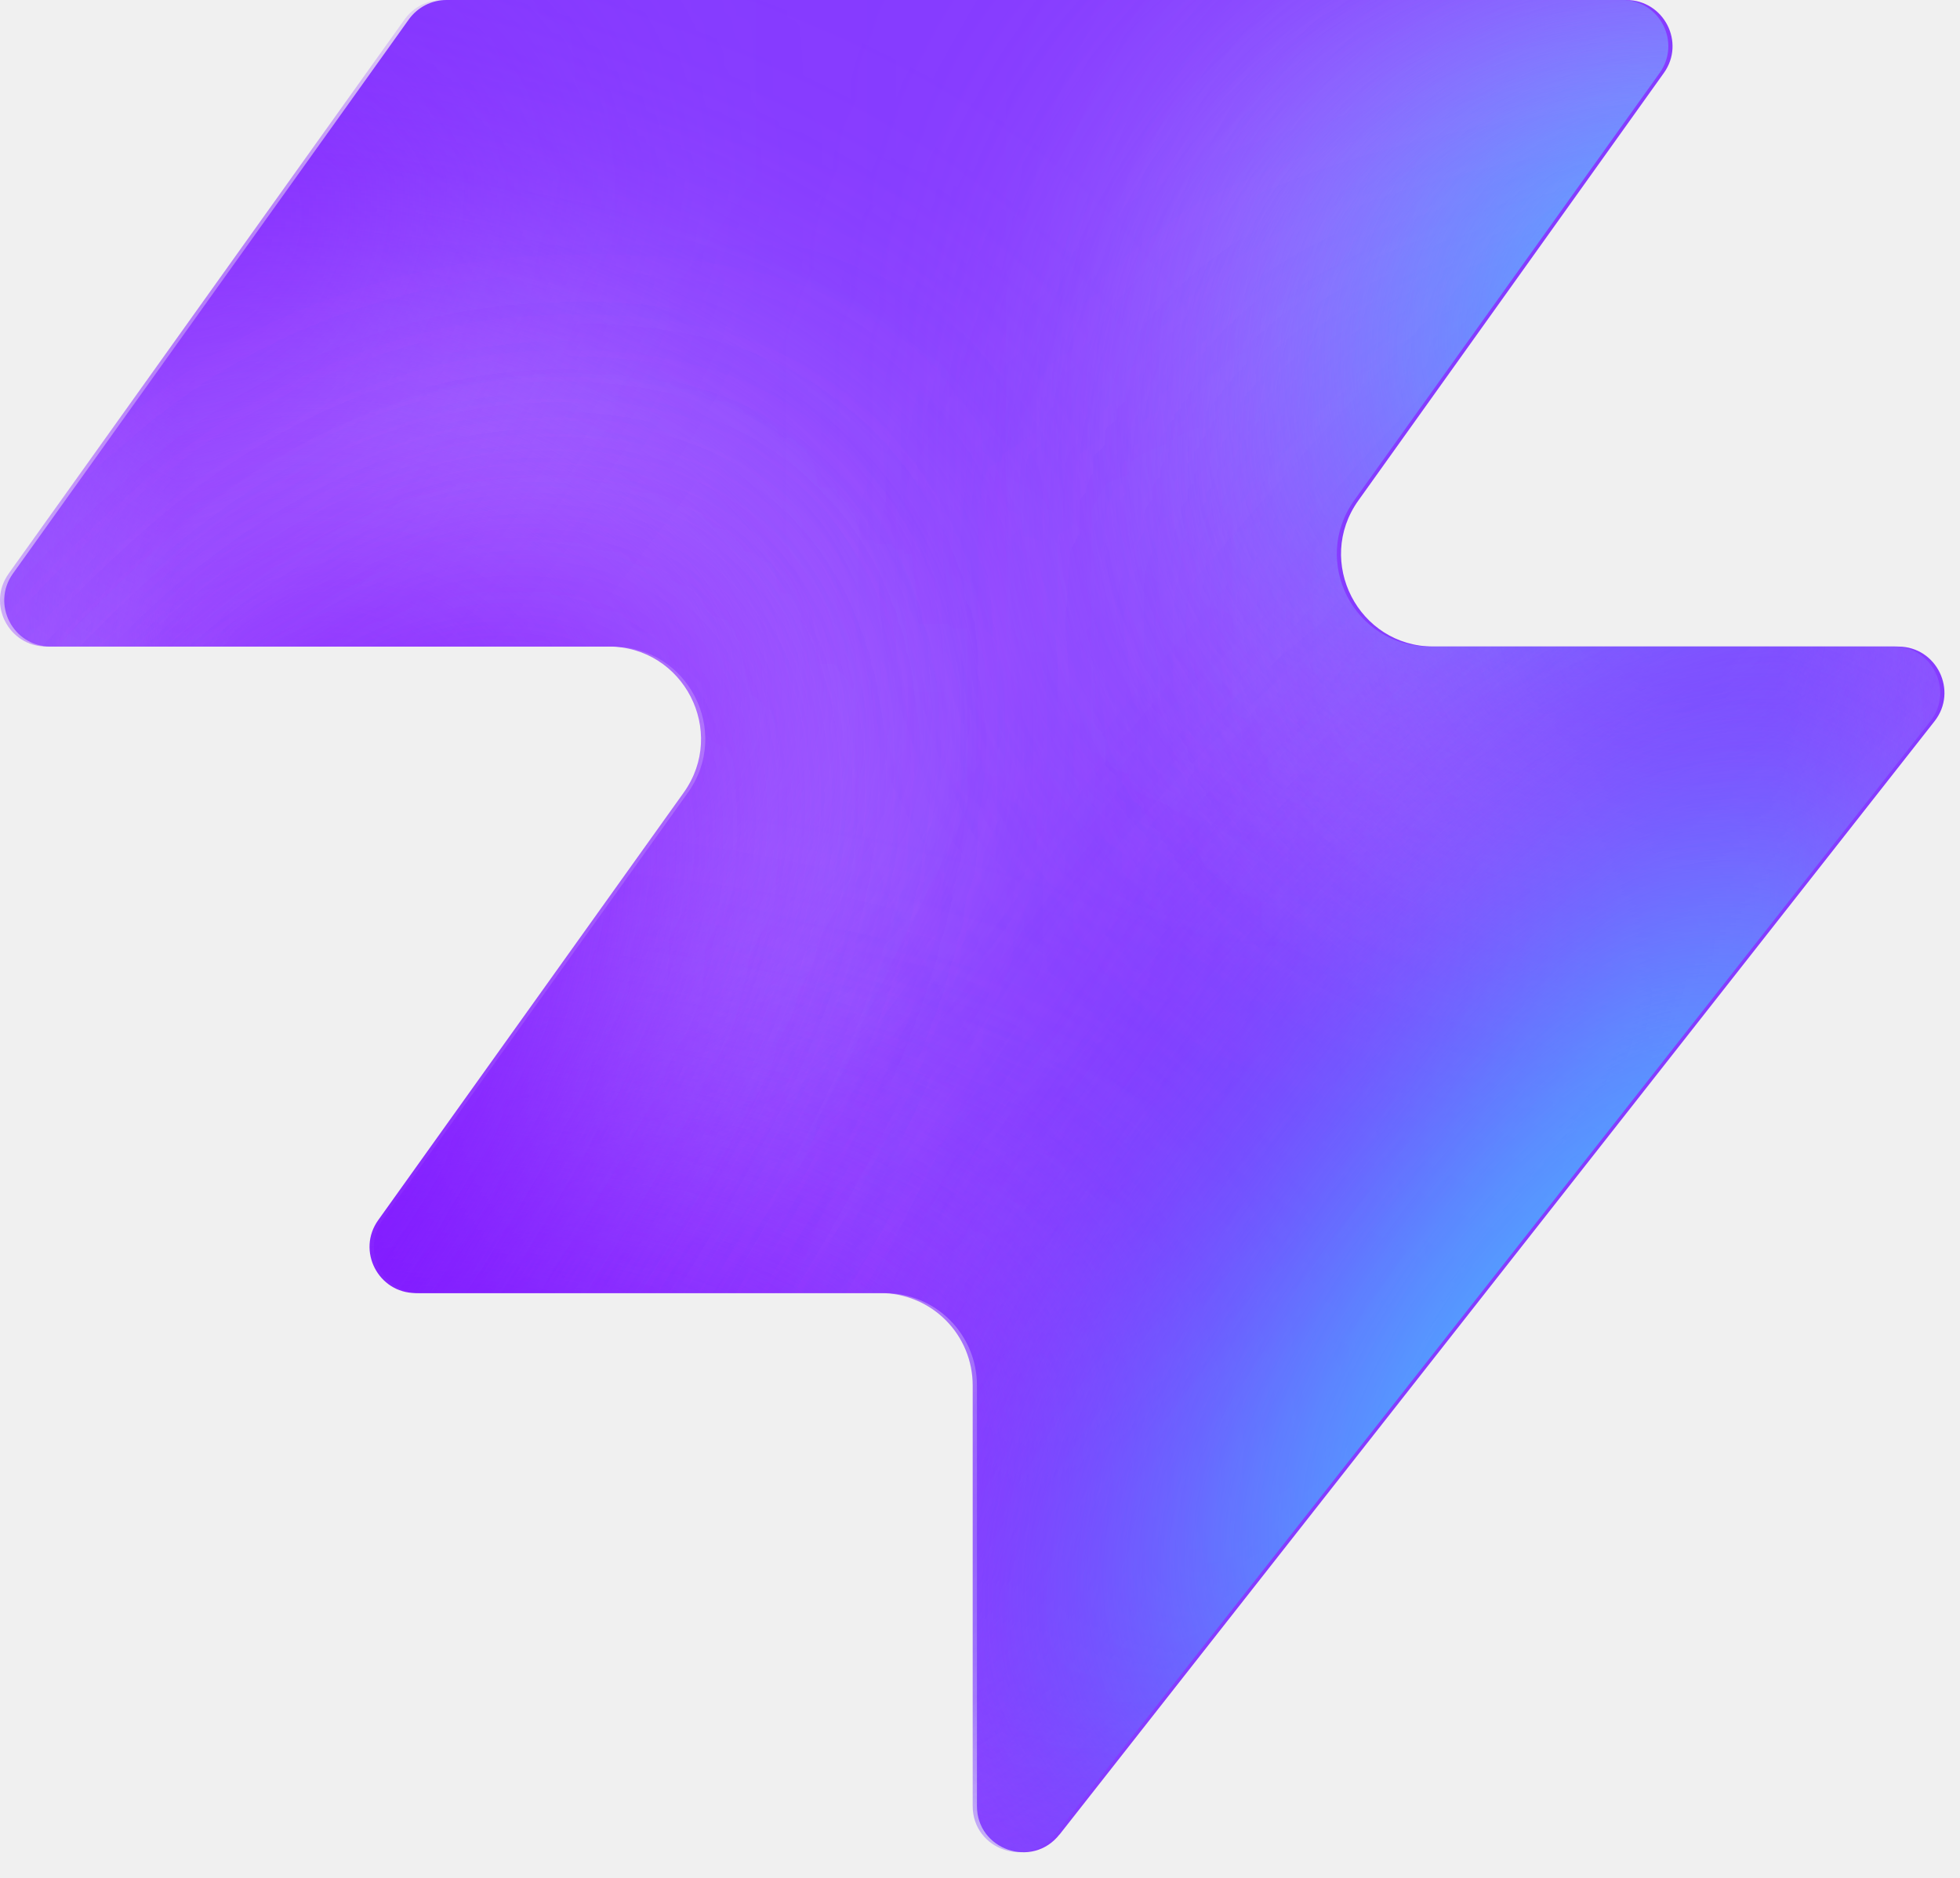
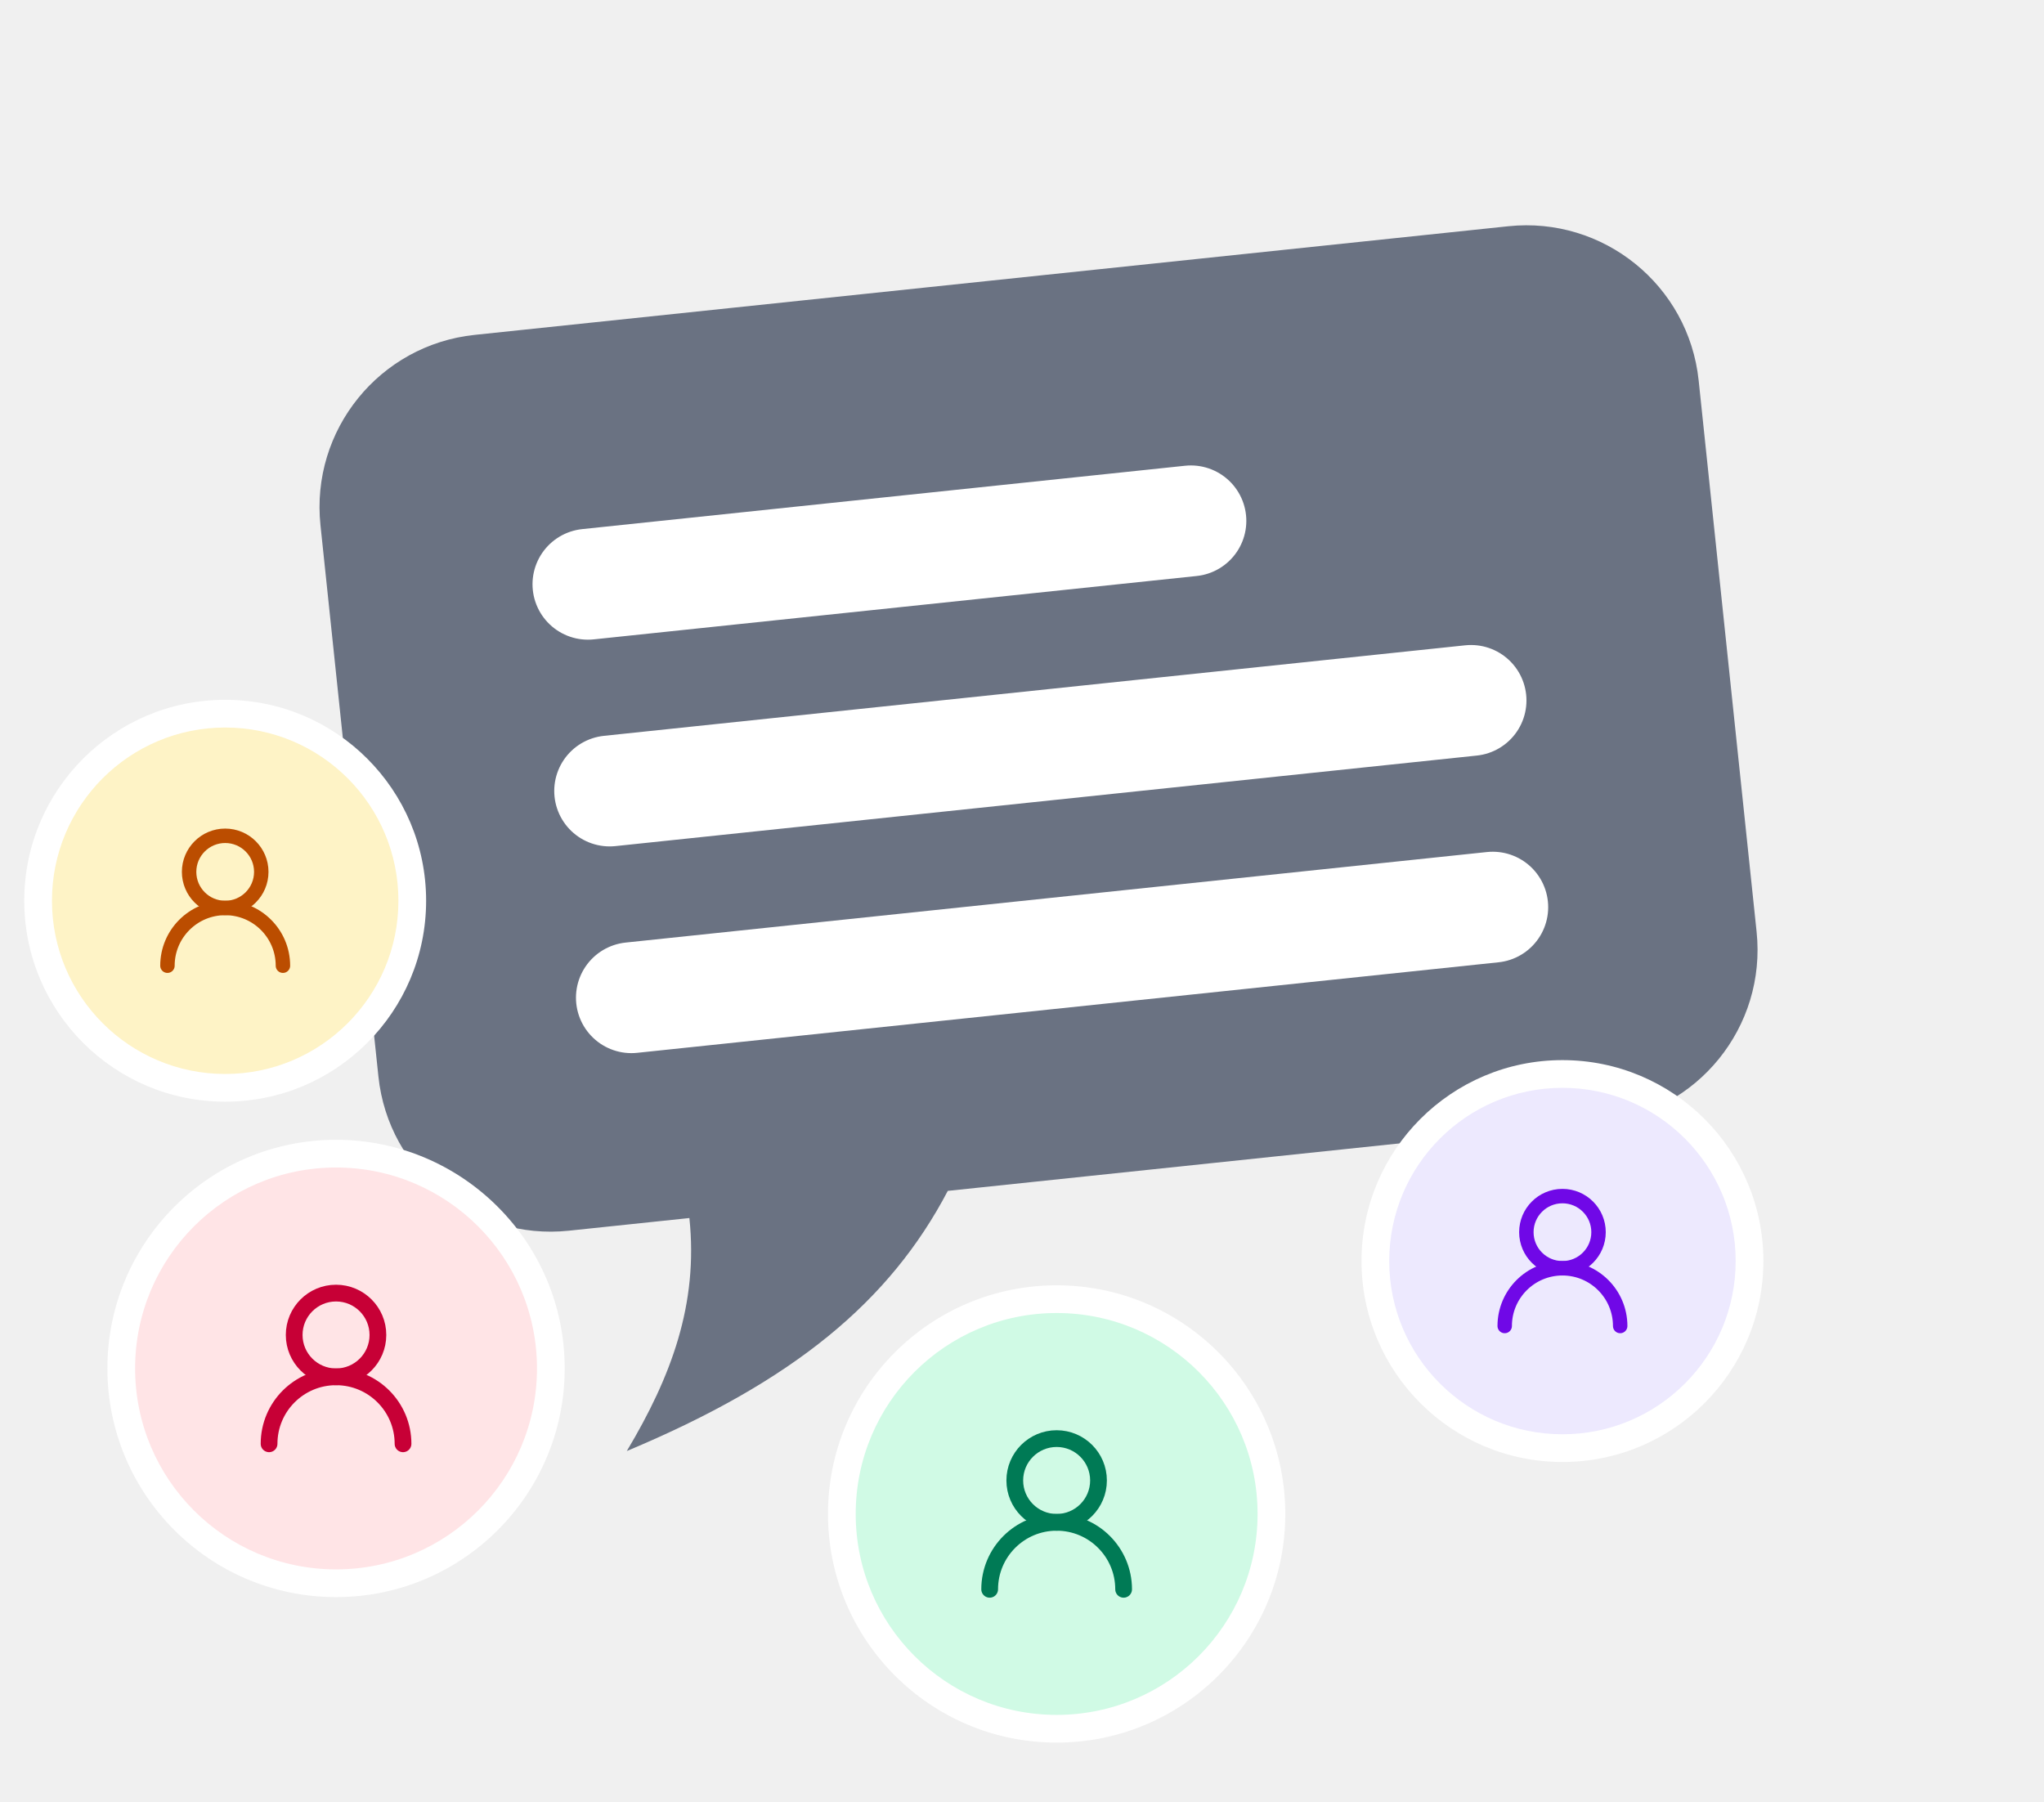
- <svg xmlns="http://www.w3.org/2000/svg" width="48" height="46" fill="none" viewBox="0 0 48 46">
-   <path fill="#863bff" d="M25.946 44.938c-.664.845-2.021.375-2.021-.698V33.937a2.26 2.26 0 0 0-2.262-2.262H10.287c-.92 0-1.456-1.04-.92-1.788l7.48-10.471c1.07-1.497 0-3.578-1.842-3.578H1.237c-.92 0-1.456-1.04-.92-1.788L10.013.474c.214-.297.556-.474.92-.474h28.894c.92 0 1.456 1.04.92 1.788l-7.48 10.471c-1.07 1.498 0 3.579 1.842 3.579h11.377c.943 0 1.473 1.088.89 1.83L25.947 44.94z" style="fill:#863bff;fill:color(display-p3 .525 .23 1);fill-opacity:1" />
-   <mask id="a" width="48" height="46" x="0" y="0" maskUnits="userSpaceOnUse" style="mask-type:alpha">
-     <path fill="#000" d="M25.842 44.938c-.664.844-2.021.375-2.021-.698V33.937a2.26 2.26 0 0 0-2.262-2.262H10.183c-.92 0-1.456-1.04-.92-1.788l7.48-10.471c1.07-1.498 0-3.579-1.842-3.579H1.133c-.92 0-1.456-1.04-.92-1.787L9.91.473c.214-.297.556-.474.92-.474h28.894c.92 0 1.456 1.04.92 1.788l-7.48 10.471c-1.07 1.498 0 3.578 1.842 3.578h11.377c.943 0 1.473 1.088.89 1.832L25.843 44.94z" style="fill:#000;fill-opacity:1" />
-   </mask>
-   <g mask="url(#a)">
-     <g filter="url(#b)">
-       <ellipse cx="5.508" cy="14.704" fill="#ede6ff" rx="5.508" ry="14.704" style="fill:#ede6ff;fill:color(display-p3 .927 .903 1);fill-opacity:1" transform="matrix(.00324 1 1 -.00324 -4.47 31.516)" />
-     </g>
-     <g filter="url(#c)">
-       <ellipse cx="10.399" cy="29.851" fill="#ede6ff" rx="10.399" ry="29.851" style="fill:#ede6ff;fill:color(display-p3 .927 .903 1);fill-opacity:1" transform="matrix(.00324 1 1 -.00324 -39.328 7.883)" />
-     </g>
-     <g filter="url(#d)">
-       <ellipse cx="5.508" cy="30.487" fill="#7e14ff" rx="5.508" ry="30.487" style="fill:#7e14ff;fill:color(display-p3 .492 .077 1);fill-opacity:1" transform="rotate(89.814 -25.913 -14.639)scale(1 -1)" />
-     </g>
-     <g filter="url(#e)">
-       <ellipse cx="5.508" cy="30.599" fill="#7e14ff" rx="5.508" ry="30.599" style="fill:#7e14ff;fill:color(display-p3 .492 .077 1);fill-opacity:1" transform="rotate(89.814 -32.644 -3.334)scale(1 -1)" />
-     </g>
-     <g filter="url(#f)">
-       <ellipse cx="5.508" cy="30.599" fill="#7e14ff" rx="5.508" ry="30.599" style="fill:#7e14ff;fill:color(display-p3 .492 .077 1);fill-opacity:1" transform="matrix(.00324 1 1 -.00324 -34.34 30.47)" />
-     </g>
-     <g filter="url(#g)">
-       <ellipse cx="14.072" cy="22.078" fill="#ede6ff" rx="14.072" ry="22.078" style="fill:#ede6ff;fill:color(display-p3 .927 .903 1);fill-opacity:1" transform="rotate(93.35 24.506 48.493)scale(-1 1)" />
-     </g>
-     <g filter="url(#h)">
-       <ellipse cx="3.47" cy="21.501" fill="#7e14ff" rx="3.47" ry="21.501" style="fill:#7e14ff;fill:color(display-p3 .492 .077 1);fill-opacity:1" transform="rotate(89.009 28.708 47.59)scale(-1 1)" />
-     </g>
-     <g filter="url(#i)">
-       <ellipse cx="3.47" cy="21.501" fill="#7e14ff" rx="3.47" ry="21.501" style="fill:#7e14ff;fill:color(display-p3 .492 .077 1);fill-opacity:1" transform="rotate(89.009 28.708 47.59)scale(-1 1)" />
-     </g>
-     <g filter="url(#j)">
-       <ellipse cx=".387" cy="8.972" fill="#7e14ff" rx="4.407" ry="29.108" style="fill:#7e14ff;fill:color(display-p3 .492 .077 1);fill-opacity:1" transform="rotate(39.51 .387 8.972)" />
-     </g>
-     <g filter="url(#k)">
-       <ellipse cx="47.523" cy="-6.092" fill="#7e14ff" rx="4.407" ry="29.108" style="fill:#7e14ff;fill:color(display-p3 .492 .077 1);fill-opacity:1" transform="rotate(37.892 47.523 -6.092)" />
-     </g>
-     <g filter="url(#l)">
-       <ellipse cx="41.412" cy="6.333" fill="#47bfff" rx="5.971" ry="9.665" style="fill:#47bfff;fill:color(display-p3 .28 .748 1);fill-opacity:1" transform="rotate(37.892 41.412 6.333)" />
-     </g>
-     <g filter="url(#m)">
-       <ellipse cx="-1.879" cy="38.332" fill="#7e14ff" rx="4.407" ry="29.108" style="fill:#7e14ff;fill:color(display-p3 .492 .077 1);fill-opacity:1" transform="rotate(37.892 -1.88 38.332)" />
-     </g>
-     <g filter="url(#n)">
-       <ellipse cx="-1.879" cy="38.332" fill="#7e14ff" rx="4.407" ry="29.108" style="fill:#7e14ff;fill:color(display-p3 .492 .077 1);fill-opacity:1" transform="rotate(37.892 -1.88 38.332)" />
-     </g>
-     <g filter="url(#o)">
-       <ellipse cx="35.651" cy="29.907" fill="#7e14ff" rx="4.407" ry="29.108" style="fill:#7e14ff;fill:color(display-p3 .492 .077 1);fill-opacity:1" transform="rotate(37.892 35.651 29.907)" />
-     </g>
-     <g filter="url(#p)">
-       <ellipse cx="38.418" cy="32.4" fill="#47bfff" rx="5.971" ry="15.297" style="fill:#47bfff;fill:color(display-p3 .28 .748 1);fill-opacity:1" transform="rotate(37.892 38.418 32.4)" />
+ <svg xmlns="http://www.w3.org/2000/svg" viewBox="-6.5 -2 59 52">
+   <g transform="rotate(-6 24 24)">
+     <path fill="#6a7282" d="M9 6H39a5 5 0 0 1 5 5V27a5 5 0 0 1-5 5H20C18 35 15 37 10 38.5C11.5 36.5 12.5 34.5 12.5 32H9a5 5 0 0 1-5-5V11a5 5 0 0 1 5-5Z" />
+     <g stroke="#fff" stroke-width="3.2" stroke-linecap="round">
+       <path d="M11.5 13.5H29" />
+       <path d="M11.5 19.5H36.5" />
+       <path d="M11.5 25.5H36.5" />
    </g>
  </g>
-   <defs>
-     <filter id="b" width="60.045" height="41.654" x="-19.77" y="16.149" color-interpolation-filters="sRGB" filterUnits="userSpaceOnUse">
-       <feFlood flood-opacity="0" result="BackgroundImageFix" />
-       <feBlend in="SourceGraphic" in2="BackgroundImageFix" result="shape" />
-       <feGaussianBlur result="effect1_foregroundBlur_2002_17158" stdDeviation="7.659" />
-     </filter>
-     <filter id="c" width="90.34" height="51.437" x="-54.613" y="-7.533" color-interpolation-filters="sRGB" filterUnits="userSpaceOnUse">
-       <feFlood flood-opacity="0" result="BackgroundImageFix" />
-       <feBlend in="SourceGraphic" in2="BackgroundImageFix" result="shape" />
-       <feGaussianBlur result="effect1_foregroundBlur_2002_17158" stdDeviation="7.659" />
-     </filter>
-     <filter id="d" width="79.355" height="29.4" x="-49.64" y="2.03" color-interpolation-filters="sRGB" filterUnits="userSpaceOnUse">
-       <feFlood flood-opacity="0" result="BackgroundImageFix" />
-       <feBlend in="SourceGraphic" in2="BackgroundImageFix" result="shape" />
-       <feGaussianBlur result="effect1_foregroundBlur_2002_17158" stdDeviation="4.596" />
-     </filter>
-     <filter id="e" width="79.579" height="29.4" x="-45.045" y="20.029" color-interpolation-filters="sRGB" filterUnits="userSpaceOnUse">
-       <feFlood flood-opacity="0" result="BackgroundImageFix" />
-       <feBlend in="SourceGraphic" in2="BackgroundImageFix" result="shape" />
-       <feGaussianBlur result="effect1_foregroundBlur_2002_17158" stdDeviation="4.596" />
-     </filter>
-     <filter id="f" width="79.579" height="29.4" x="-43.513" y="21.178" color-interpolation-filters="sRGB" filterUnits="userSpaceOnUse">
-       <feFlood flood-opacity="0" result="BackgroundImageFix" />
-       <feBlend in="SourceGraphic" in2="BackgroundImageFix" result="shape" />
-       <feGaussianBlur result="effect1_foregroundBlur_2002_17158" stdDeviation="4.596" />
-     </filter>
-     <filter id="g" width="74.749" height="58.852" x="15.756" y="-17.901" color-interpolation-filters="sRGB" filterUnits="userSpaceOnUse">
-       <feFlood flood-opacity="0" result="BackgroundImageFix" />
-       <feBlend in="SourceGraphic" in2="BackgroundImageFix" result="shape" />
-       <feGaussianBlur result="effect1_foregroundBlur_2002_17158" stdDeviation="7.659" />
-     </filter>
-     <filter id="h" width="61.377" height="25.362" x="23.548" y="2.284" color-interpolation-filters="sRGB" filterUnits="userSpaceOnUse">
-       <feFlood flood-opacity="0" result="BackgroundImageFix" />
-       <feBlend in="SourceGraphic" in2="BackgroundImageFix" result="shape" />
-       <feGaussianBlur result="effect1_foregroundBlur_2002_17158" stdDeviation="4.596" />
-     </filter>
-     <filter id="i" width="61.377" height="25.362" x="23.548" y="2.284" color-interpolation-filters="sRGB" filterUnits="userSpaceOnUse">
-       <feFlood flood-opacity="0" result="BackgroundImageFix" />
-       <feBlend in="SourceGraphic" in2="BackgroundImageFix" result="shape" />
-       <feGaussianBlur result="effect1_foregroundBlur_2002_17158" stdDeviation="4.596" />
-     </filter>
-     <filter id="j" width="56.045" height="63.649" x="-27.636" y="-22.853" color-interpolation-filters="sRGB" filterUnits="userSpaceOnUse">
-       <feFlood flood-opacity="0" result="BackgroundImageFix" />
-       <feBlend in="SourceGraphic" in2="BackgroundImageFix" result="shape" />
-       <feGaussianBlur result="effect1_foregroundBlur_2002_17158" stdDeviation="4.596" />
-     </filter>
-     <filter id="k" width="54.814" height="64.646" x="20.116" y="-38.415" color-interpolation-filters="sRGB" filterUnits="userSpaceOnUse">
-       <feFlood flood-opacity="0" result="BackgroundImageFix" />
-       <feBlend in="SourceGraphic" in2="BackgroundImageFix" result="shape" />
-       <feGaussianBlur result="effect1_foregroundBlur_2002_17158" stdDeviation="4.596" />
-     </filter>
-     <filter id="l" width="33.541" height="35.313" x="24.641" y="-11.323" color-interpolation-filters="sRGB" filterUnits="userSpaceOnUse">
-       <feFlood flood-opacity="0" result="BackgroundImageFix" />
-       <feBlend in="SourceGraphic" in2="BackgroundImageFix" result="shape" />
-       <feGaussianBlur result="effect1_foregroundBlur_2002_17158" stdDeviation="4.596" />
-     </filter>
-     <filter id="m" width="54.814" height="64.646" x="-29.286" y="6.009" color-interpolation-filters="sRGB" filterUnits="userSpaceOnUse">
-       <feFlood flood-opacity="0" result="BackgroundImageFix" />
-       <feBlend in="SourceGraphic" in2="BackgroundImageFix" result="shape" />
-       <feGaussianBlur result="effect1_foregroundBlur_2002_17158" stdDeviation="4.596" />
-     </filter>
-     <filter id="n" width="54.814" height="64.646" x="-29.286" y="6.009" color-interpolation-filters="sRGB" filterUnits="userSpaceOnUse">
-       <feFlood flood-opacity="0" result="BackgroundImageFix" />
-       <feBlend in="SourceGraphic" in2="BackgroundImageFix" result="shape" />
-       <feGaussianBlur result="effect1_foregroundBlur_2002_17158" stdDeviation="4.596" />
-     </filter>
-     <filter id="o" width="54.814" height="64.646" x="8.244" y="-2.416" color-interpolation-filters="sRGB" filterUnits="userSpaceOnUse">
-       <feFlood flood-opacity="0" result="BackgroundImageFix" />
-       <feBlend in="SourceGraphic" in2="BackgroundImageFix" result="shape" />
-       <feGaussianBlur result="effect1_foregroundBlur_2002_17158" stdDeviation="4.596" />
-     </filter>
-     <filter id="p" width="39.409" height="43.623" x="18.713" y="10.588" color-interpolation-filters="sRGB" filterUnits="userSpaceOnUse">
-       <feFlood flood-opacity="0" result="BackgroundImageFix" />
-       <feBlend in="SourceGraphic" in2="BackgroundImageFix" result="shape" />
-       <feGaussianBlur result="effect1_foregroundBlur_2002_17158" stdDeviation="4.596" />
-     </filter>
-   </defs>
+   <circle cx="0" cy="24" r="5.8" fill="#fff" />
+   <circle cx="0" cy="24" r="5" fill="#fef3c6" />
+   <g transform="translate(-2.5 21.5) scale(0.2083333)" fill="none" stroke="#bb4d00" stroke-width="2" stroke-linecap="round">
+     <circle cx="12" cy="8" r="5" />
+     <path d="M20 21a8 8 0 0 0-16 0" />
+   </g>
+   <circle cx="3.2" cy="37.5" r="6.6" fill="#fff" />
+   <circle cx="3.2" cy="37.5" r="5.8" fill="#ffe4e6" />
+   <g transform="translate(0.3 34.6) scale(0.2416667)" fill="none" stroke="#c70036" stroke-width="2" stroke-linecap="round">
+     <circle cx="12" cy="8" r="5" />
+     <path d="M20 21a8 8 0 0 0-16 0" />
+   </g>
+   <circle cx="24" cy="41.7" r="6.6" fill="#fff" />
+   <circle cx="24" cy="41.7" r="5.8" fill="#d0fae5" />
+   <g transform="translate(21.1 38.8) scale(0.2416667)" fill="none" stroke="#007a55" stroke-width="2" stroke-linecap="round">
+     <circle cx="12" cy="8" r="5" />
+     <path d="M20 21a8 8 0 0 0-16 0" />
+   </g>
+   <circle cx="38.6" cy="34.4" r="5.8" fill="#fff" />
+   <circle cx="38.6" cy="34.4" r="5" fill="#ede9fe" />
+   <g transform="translate(36.1 31.9) scale(0.2083333)" fill="none" stroke="#7008e7" stroke-width="2" stroke-linecap="round">
+     <circle cx="12" cy="8" r="5" />
+     <path d="M20 21a8 8 0 0 0-16 0" />
+   </g>
</svg>
